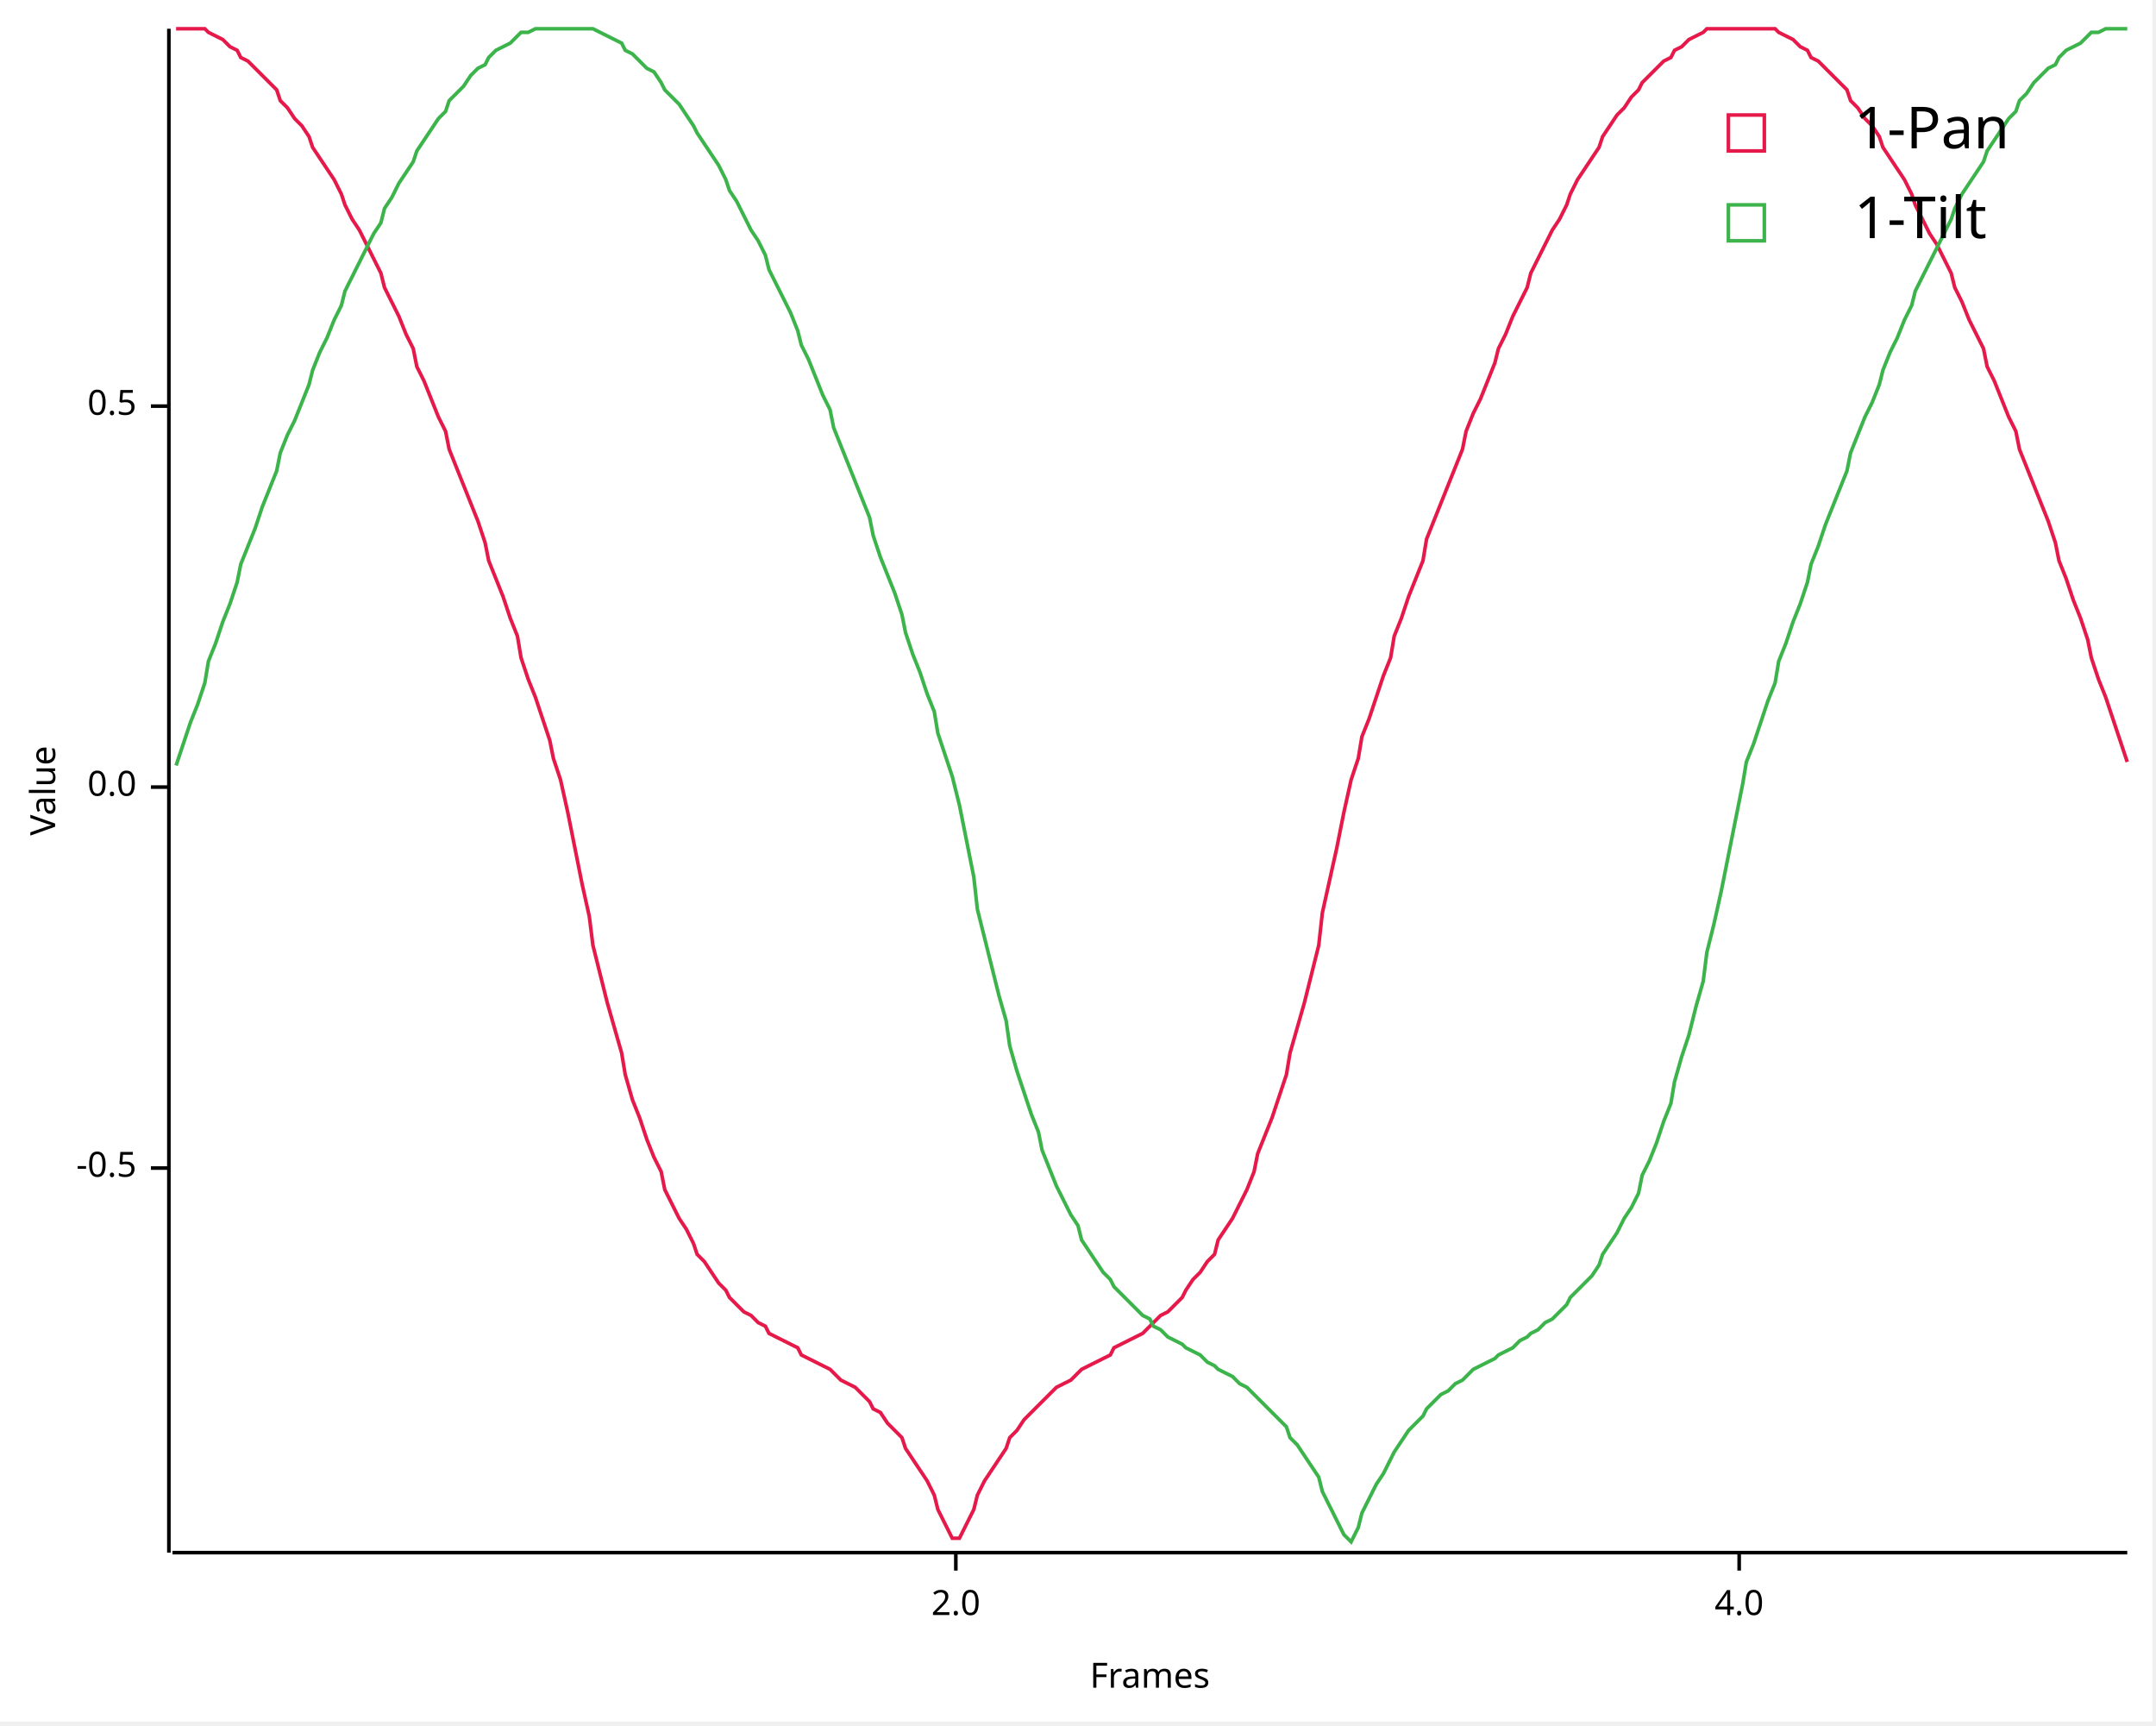
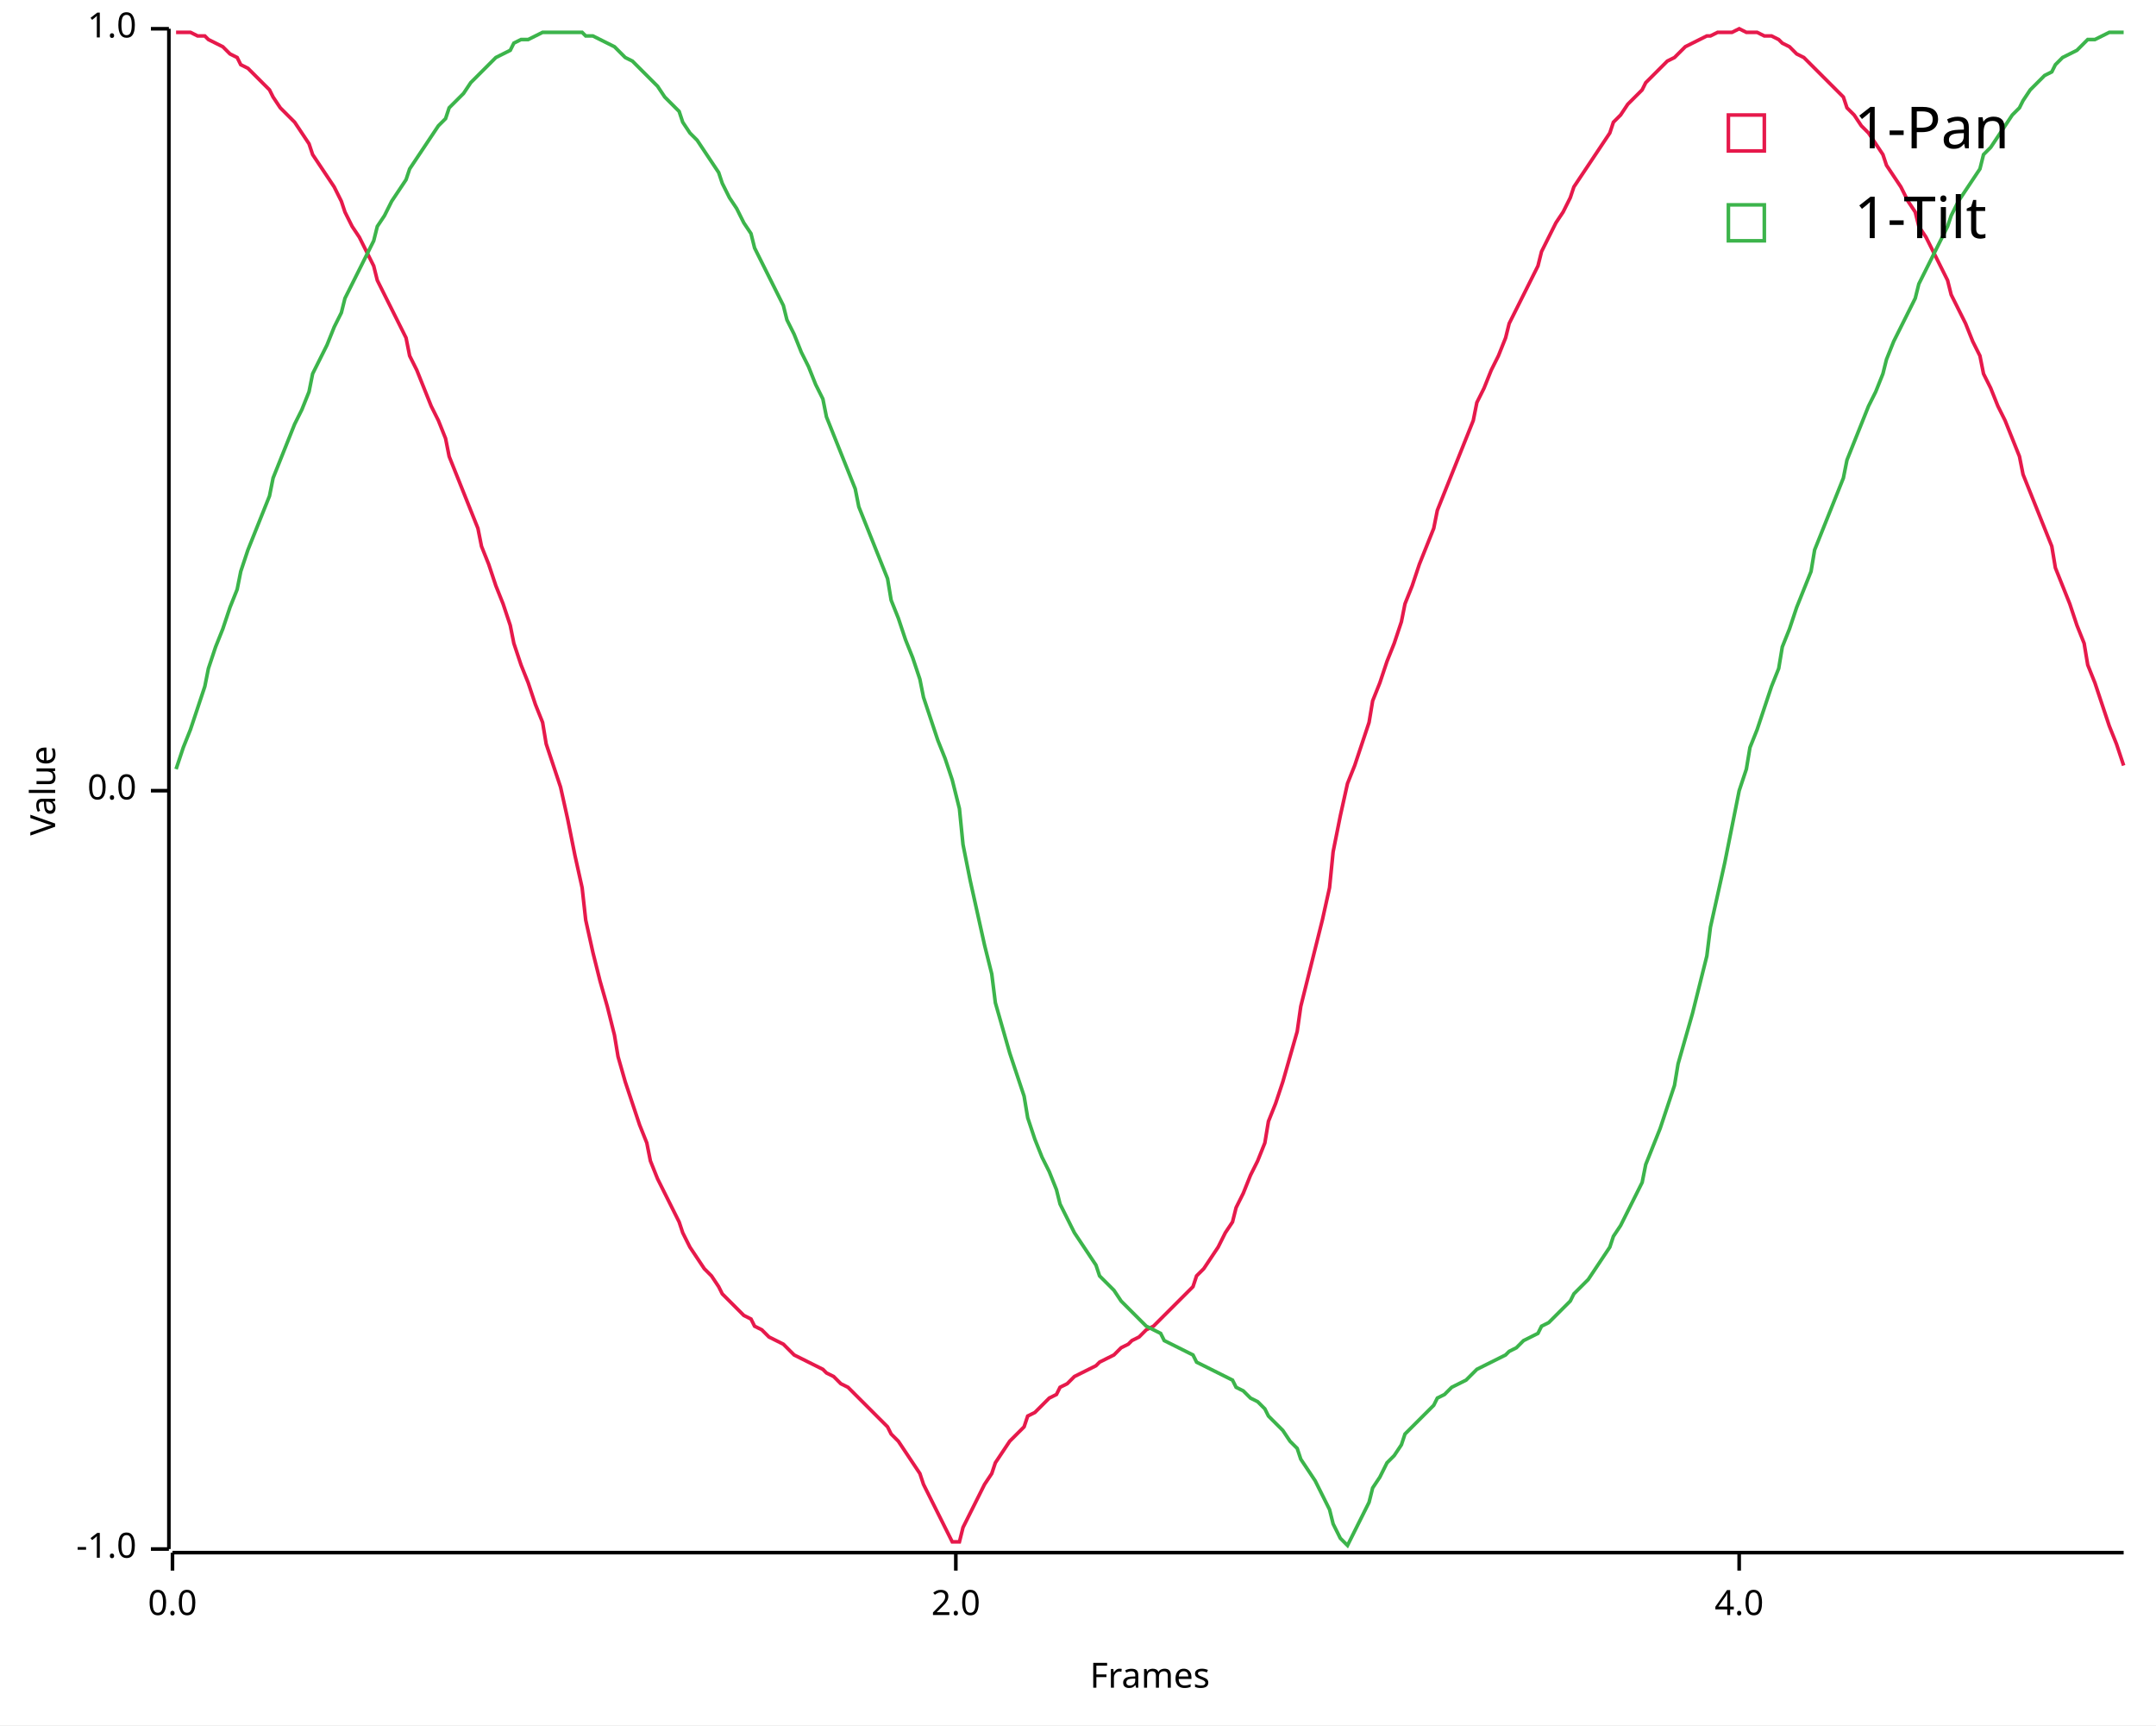
<svg xmlns="http://www.w3.org/2000/svg" width="600" height="480" viewBox="0 0 600 480">
-   <rect x="0" y="0" width="599" height="479" opacity="1" fill="#FFFFFF" stroke="none" />
+   <rect x="0" y="0" width="600" height="480" opacity="1" fill="#FFFFFF" stroke="none" />
  <text x="8" y="220" dy="0.76em" text-anchor="middle" font-family="sans-serif" font-size="9.677" opacity="1" fill="#000000" transform="rotate(270, 8, 220)">
Value
</text>
  <text x="320" y="472" dy="-0.5ex" text-anchor="middle" font-family="sans-serif" font-size="9.677" opacity="1" fill="#000000">
Frames
</text>
-   <polyline fill="none" opacity="1" stroke="#000000" stroke-width="1" points="47,8 47,432 " />
-   <text x="38" y="325" dy="0.5ex" text-anchor="end" font-family="sans-serif" font-size="9.677" opacity="1" fill="#000000">
- -0.5
+   <polyline fill="none" opacity="1" stroke="#000000" stroke-width="1" points="47,8 47,431 " />
+   <text x="38" y="431" dy="0.5ex" text-anchor="end" font-family="sans-serif" font-size="9.677" opacity="1" fill="#000000">
+ -1.0
</text>
-   <polyline fill="none" opacity="1" stroke="#000000" stroke-width="1" points="42,325 47,325 " />
-   <text x="38" y="219" dy="0.5ex" text-anchor="end" font-family="sans-serif" font-size="9.677" opacity="1" fill="#000000">
+   <polyline fill="none" opacity="1" stroke="#000000" stroke-width="1" points="42,431 47,431 " />
+   <text x="38" y="220" dy="0.5ex" text-anchor="end" font-family="sans-serif" font-size="9.677" opacity="1" fill="#000000">
0.0
</text>
-   <polyline fill="none" opacity="1" stroke="#000000" stroke-width="1" points="42,219 47,219 " />
-   <text x="38" y="113" dy="0.5ex" text-anchor="end" font-family="sans-serif" font-size="9.677" opacity="1" fill="#000000">
- 0.5
+   <polyline fill="none" opacity="1" stroke="#000000" stroke-width="1" points="42,220 47,220 " />
+   <text x="38" y="8" dy="0.5ex" text-anchor="end" font-family="sans-serif" font-size="9.677" opacity="1" fill="#000000">
+ 1.0
</text>
-   <polyline fill="none" opacity="1" stroke="#000000" stroke-width="1" points="42,113 47,113 " />
-   <polyline fill="none" opacity="1" stroke="#000000" stroke-width="1" points="48,432 592,432 " />
+   <polyline fill="none" opacity="1" stroke="#000000" stroke-width="1" points="42,8 47,8 " />
+   <polyline fill="none" opacity="1" stroke="#000000" stroke-width="1" points="48,432 591,432 " />
+   <text x="48" y="442" dy="0.76em" text-anchor="middle" font-family="sans-serif" font-size="9.677" opacity="1" fill="#000000">
+ 0.0
+ </text>
+   <polyline fill="none" opacity="1" stroke="#000000" stroke-width="1" points="48,432 48,437 " />
  <text x="266" y="442" dy="0.76em" text-anchor="middle" font-family="sans-serif" font-size="9.677" opacity="1" fill="#000000">
2.0
</text>
  <polyline fill="none" opacity="1" stroke="#000000" stroke-width="1" points="266,432 266,437 " />
  <text x="484" y="442" dy="0.76em" text-anchor="middle" font-family="sans-serif" font-size="9.677" opacity="1" fill="#000000">
4.0
</text>
  <polyline fill="none" opacity="1" stroke="#000000" stroke-width="1" points="484,432 484,437 " />
-   <polyline fill="none" opacity="1" stroke="#E6194B" stroke-width="1" points="49,8 51,8 53,8 55,8 57,8 58,9 60,10 62,11 64,13 66,14 67,16 69,17 71,19 73,21 75,23 77,25 78,28 80,30 82,33 84,35 86,38 87,41 89,44 91,47 93,50 95,54 96,57 98,61 100,64 102,68 104,72 106,76 107,80 109,84 111,88 113,93 115,97 116,102 118,106 120,111 122,116 124,120 125,125 127,130 129,135 131,140 133,145 135,151 136,156 138,161 140,166 142,172 144,177 145,183 147,189 149,194 151,200 153,206 154,211 156,217 158,226 160,236 162,246 164,255 165,263 167,271 169,279 171,286 173,293 174,299 176,306 178,311 180,317 182,322 184,326 185,331 187,335 189,339 191,342 193,346 194,349 196,351 198,354 200,357 202,359 203,361 205,363 207,365 209,366 211,368 213,369 214,371 216,372 218,373 220,374 222,375 223,377 225,378 227,379 229,380 231,381 232,382 234,384 236,385 238,386 240,388 242,390 243,392 245,393 247,396 249,398 251,400 252,403 254,406 256,409 258,412 260,416 261,420 263,424 265,428 267,428 269,424 271,420 272,416 274,412 276,409 278,406 280,403 281,400 283,398 285,395 287,393 289,391 290,390 292,388 294,386 296,385 298,384 300,382 301,381 303,380 305,379 307,378 309,377 310,375 312,374 314,373 316,372 318,371 320,369 321,368 323,366 325,365 327,363 329,361 330,359 332,356 334,354 336,351 338,349 339,345 341,342 343,339 345,335 347,331 349,326 350,321 352,316 354,311 356,305 358,299 359,293 361,286 363,279 365,271 367,263 368,254 370,245 372,236 374,226 376,217 378,211 379,205 381,200 383,194 385,188 387,183 388,177 390,172 392,166 394,161 396,156 397,150 399,145 401,140 403,135 405,130 407,125 408,120 410,115 412,111 414,106 416,101 417,97 419,93 421,88 423,84 425,80 426,76 428,72 430,68 432,64 434,61 436,57 437,54 439,50 441,47 443,44 445,41 446,38 448,35 450,32 452,30 454,27 456,25 457,23 459,21 461,19 463,17 465,16 466,14 468,13 470,11 472,10 474,9 475,8 477,8 479,8 481,8 483,8 485,8 486,8 488,8 490,8 492,8 494,8 495,9 497,10 499,11 501,13 503,14 504,16 506,17 508,19 510,21 512,23 514,25 515,28 517,30 519,33 521,35 523,38 524,41 526,44 528,47 530,50 532,54 533,57 535,61 537,65 539,68 541,72 543,76 544,80 546,84 548,89 550,93 552,97 553,102 555,106 557,111 559,116 561,120 562,125 564,130 566,135 568,140 570,145 572,151 573,156 575,161 577,167 579,172 581,178 582,183 584,189 586,194 588,200 590,206 592,212 " />
-   <polyline fill="none" opacity="1" stroke="#3CB44B" stroke-width="1" points="49,213 51,207 53,201 55,196 57,190 58,184 60,179 62,173 64,168 66,162 67,157 69,152 71,147 73,141 75,136 77,131 78,126 80,121 82,117 84,112 86,107 87,103 89,98 91,94 93,89 95,85 96,81 98,77 100,73 102,69 104,65 106,62 107,58 109,55 111,51 113,48 115,45 116,42 118,39 120,36 122,33 124,31 125,28 127,26 129,24 131,21 133,19 135,18 136,16 138,14 140,13 142,12 144,10 145,9 147,9 149,8 151,8 153,8 154,8 156,8 158,8 160,8 162,8 164,8 165,8 167,9 169,10 171,11 173,12 174,14 176,15 178,17 180,19 182,20 184,23 185,25 187,27 189,29 191,32 193,35 194,37 196,40 198,43 200,46 202,50 203,53 205,56 207,60 209,64 211,67 213,71 214,75 216,79 218,83 220,87 222,92 223,96 225,100 227,105 229,110 231,114 232,119 234,124 236,129 238,134 240,139 242,144 243,149 245,155 247,160 249,165 251,171 252,176 254,182 256,187 258,193 260,198 261,204 263,210 265,216 267,224 269,234 271,244 272,253 274,261 276,269 278,277 280,284 281,291 283,298 285,304 287,310 289,315 290,320 292,325 294,330 296,334 298,338 300,341 301,345 303,348 305,351 307,354 309,356 310,358 312,360 314,362 316,364 318,366 320,367 321,369 323,370 325,372 327,373 329,374 330,375 332,376 334,377 336,379 338,380 339,381 341,382 343,383 345,385 347,386 349,388 350,389 352,391 354,393 356,395 358,397 359,400 361,402 363,405 365,408 367,411 368,415 370,419 372,423 374,427 376,429 378,425 379,421 381,417 383,413 385,410 387,406 388,404 390,401 392,398 394,396 396,394 397,392 399,390 401,388 403,387 405,385 407,384 408,383 410,381 412,380 414,379 416,378 417,377 419,376 421,375 423,373 425,372 426,371 428,370 430,368 432,367 434,365 436,363 437,361 439,359 441,357 443,355 445,352 446,349 448,346 450,343 452,339 454,336 456,332 457,327 459,323 461,318 463,312 465,307 466,301 468,294 470,288 472,280 474,273 475,265 477,257 479,248 481,238 483,228 485,218 486,212 488,207 490,201 492,195 494,190 495,184 497,179 499,173 501,168 503,162 504,157 506,152 508,146 510,141 512,136 514,131 515,126 517,121 519,116 521,112 523,107 524,103 526,98 528,94 530,89 532,85 533,81 535,77 537,73 539,69 541,65 543,61 544,58 546,54 548,51 550,48 552,45 553,42 555,39 557,36 559,33 561,31 562,28 564,26 566,23 568,21 570,19 572,18 573,16 575,14 577,13 579,12 581,10 582,9 584,9 586,8 588,8 590,8 592,8 " />
+   <polyline fill="none" opacity="1" stroke="#E6194B" stroke-width="1" points="49,9 51,9 53,9 55,10 57,10 58,11 60,12 62,13 64,15 66,16 67,18 69,19 71,21 73,23 75,25 76,27 78,30 80,32 82,34 84,37 86,40 87,43 89,46 91,49 93,52 95,56 96,59 98,63 100,66 102,70 104,74 105,78 107,82 109,86 111,90 113,94 114,99 116,103 118,108 120,113 122,117 124,122 125,127 127,132 129,137 131,142 133,147 134,152 136,157 138,163 140,168 142,174 143,179 145,185 147,190 149,196 151,201 152,207 154,213 156,219 158,228 160,238 162,247 163,256 165,265 167,273 169,280 171,288 172,294 174,301 176,307 178,313 180,318 181,323 183,328 185,332 187,336 189,340 190,343 192,347 194,350 196,353 198,355 200,358 201,360 203,362 205,364 207,366 209,367 210,369 212,370 214,372 216,373 218,374 219,375 221,377 223,378 225,379 227,380 229,381 230,382 232,383 234,385 236,386 238,388 239,389 241,391 243,393 245,395 247,397 248,399 250,401 252,404 254,407 256,410 257,413 259,417 261,421 263,425 265,429 267,429 268,425 270,421 272,417 274,413 276,410 277,407 279,404 281,401 283,399 285,397 286,394 288,393 290,391 292,389 294,388 295,386 297,385 299,383 301,382 303,381 305,380 306,379 308,378 310,377 312,375 314,374 315,373 317,372 319,370 321,369 323,367 324,366 326,364 328,362 330,360 332,358 333,355 335,353 337,350 339,347 341,343 343,340 344,336 346,332 348,327 350,323 352,318 353,312 355,307 357,301 359,294 361,287 362,280 364,272 366,264 368,256 370,247 371,237 373,227 375,218 377,213 379,207 381,201 382,195 384,190 386,184 388,179 390,173 391,168 393,163 395,157 397,152 399,147 400,142 402,137 404,132 406,127 408,122 410,117 411,112 413,108 415,103 417,99 419,94 420,90 422,86 424,82 426,78 428,74 429,70 431,66 433,62 435,59 437,55 438,52 440,49 442,46 444,43 446,40 448,37 449,34 451,32 453,29 455,27 457,25 458,23 460,21 462,19 464,17 466,16 467,15 469,13 471,12 473,11 475,10 476,10 478,9 480,9 482,9 484,8 486,9 487,9 489,9 491,10 493,10 495,11 496,12 498,13 500,15 502,16 504,18 505,19 507,21 509,23 511,25 513,27 514,30 516,32 518,35 520,37 522,40 524,43 525,46 527,49 529,52 531,56 533,59 534,63 536,66 538,70 540,74 542,78 543,82 545,86 547,90 549,95 551,99 552,104 554,108 556,113 558,117 560,122 562,127 563,132 565,137 567,142 569,147 571,152 572,158 574,163 576,168 578,174 580,179 581,185 583,190 585,196 587,202 589,207 591,213 " />
+   <polyline fill="none" opacity="1" stroke="#3CB44B" stroke-width="1" points="49,214 51,208 53,203 55,197 57,191 58,186 60,180 62,175 64,169 66,164 67,159 69,153 71,148 73,143 75,138 76,133 78,128 80,123 82,118 84,114 86,109 87,104 89,100 91,96 93,91 95,87 96,83 98,79 100,75 102,71 104,67 105,63 107,60 109,56 111,53 113,50 114,47 116,44 118,41 120,38 122,35 124,33 125,30 127,28 129,26 131,23 133,21 134,20 136,18 138,16 140,15 142,14 143,12 145,11 147,11 149,10 151,9 152,9 154,9 156,9 158,9 160,9 162,9 163,10 165,10 167,11 169,12 171,13 172,14 174,16 176,17 178,19 180,21 181,22 183,24 185,27 187,29 189,31 190,34 192,37 194,39 196,42 198,45 200,48 201,51 203,55 205,58 207,62 209,65 210,69 212,73 214,77 216,81 218,85 219,89 221,93 223,98 225,102 227,107 229,111 230,116 232,121 234,126 236,131 238,136 239,141 241,146 243,151 245,156 247,161 248,167 250,172 252,178 254,183 256,189 257,194 259,200 261,206 263,211 265,217 267,225 268,235 270,245 272,254 274,263 276,271 277,279 279,286 281,293 283,299 285,305 286,311 288,317 290,322 292,326 294,331 295,335 297,339 299,343 301,346 303,349 305,352 306,355 308,357 310,359 312,362 314,364 315,365 317,367 319,369 321,370 323,371 324,373 326,374 328,375 330,376 332,377 333,379 335,380 337,381 339,382 341,383 343,384 344,386 346,387 348,389 350,390 352,392 353,394 355,396 357,398 359,401 361,403 362,406 364,409 366,412 368,416 370,420 371,424 373,428 375,430 377,426 379,422 381,418 382,414 384,411 386,407 388,405 390,402 391,399 393,397 395,395 397,393 399,391 400,389 402,388 404,386 406,385 408,384 410,382 411,381 413,380 415,379 417,378 419,377 420,376 422,375 424,373 426,372 428,371 429,369 431,368 433,366 435,364 437,362 438,360 440,358 442,356 444,353 446,350 448,347 449,344 451,341 453,337 455,333 457,329 458,324 460,319 462,314 464,308 466,302 467,296 469,289 471,282 473,274 475,266 476,258 478,249 480,240 482,230 484,220 486,214 487,208 489,203 491,197 493,191 495,186 496,180 498,175 500,169 502,164 504,159 505,153 507,148 509,143 511,138 513,133 514,128 516,123 518,118 520,113 522,109 524,104 525,100 527,95 529,91 531,87 533,83 534,79 536,75 538,71 540,67 542,63 543,60 545,56 547,53 549,50 551,47 552,43 554,41 556,38 558,35 560,32 562,30 563,28 565,25 567,23 569,21 571,20 572,18 574,16 576,15 578,14 580,12 581,11 583,11 585,10 587,9 589,9 591,9 " />
  <text x="516" y="29" dy="0.76em" text-anchor="start" font-family="Calibri" font-size="16.129" opacity="1" fill="#000000">
1-Pan
</text>
  <text x="516" y="54" dy="0.76em" text-anchor="start" font-family="Calibri" font-size="16.129" opacity="1" fill="#000000">
1-Tilt
</text>
  <rect x="481" y="32" width="10" height="10" opacity="1" fill="none" stroke="#E6194B" />
  <rect x="481" y="57" width="10" height="10" opacity="1" fill="none" stroke="#3CB44B" />
</svg>
